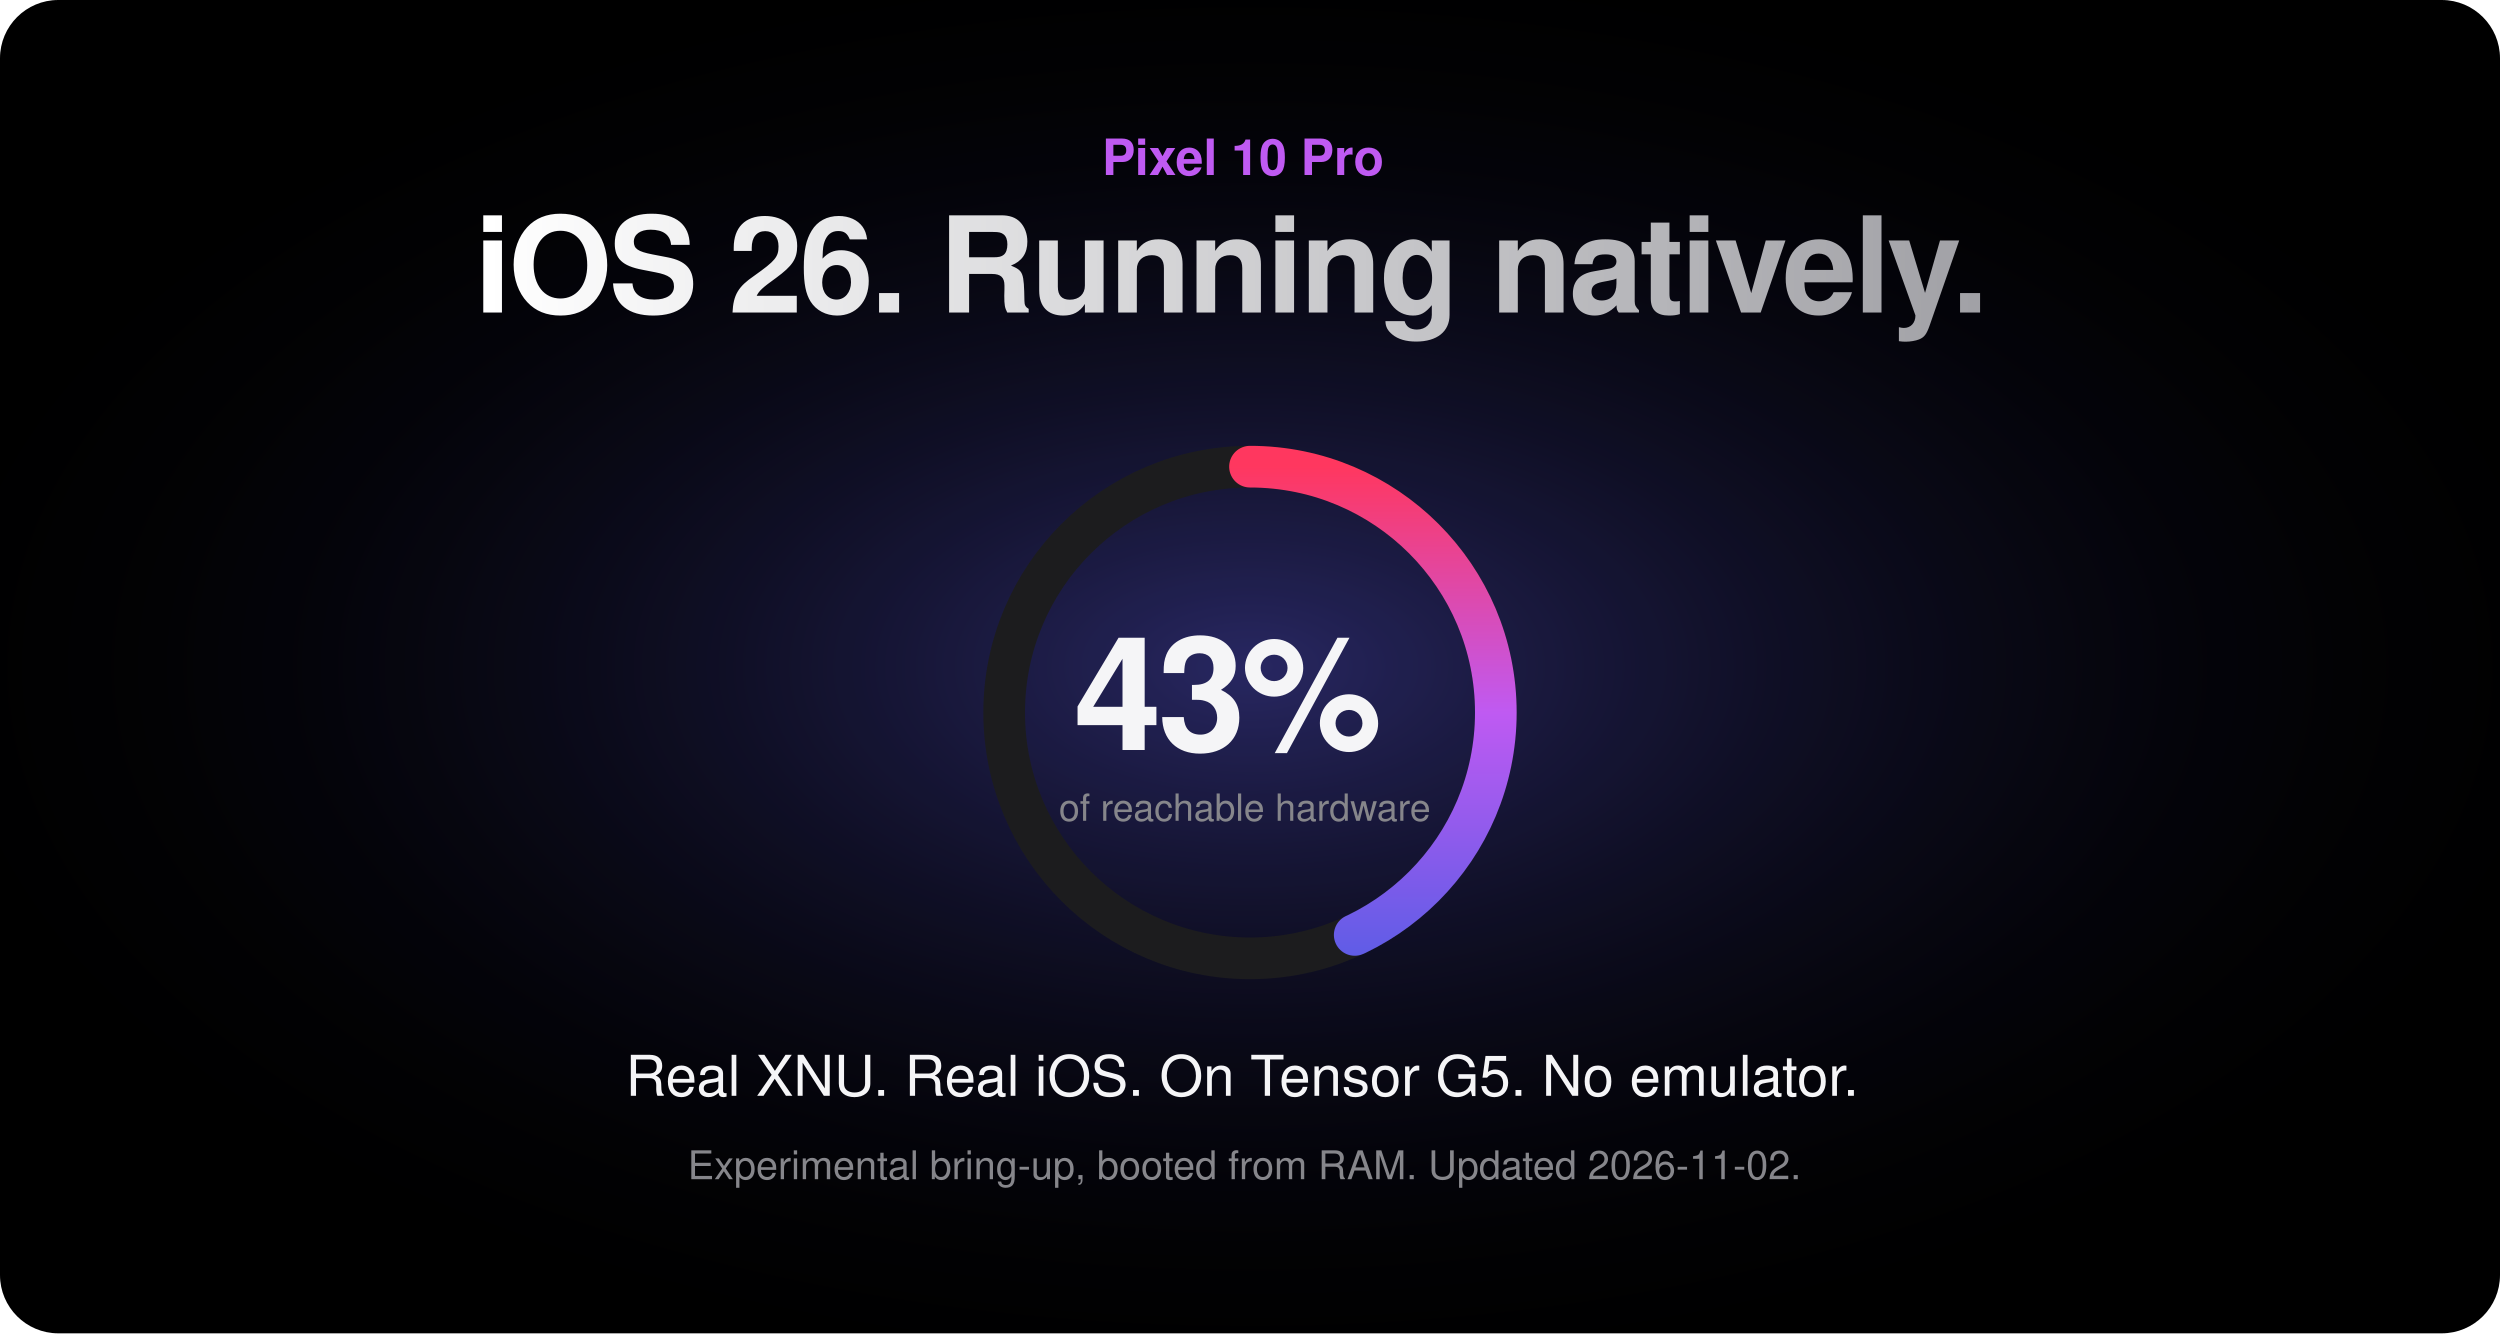
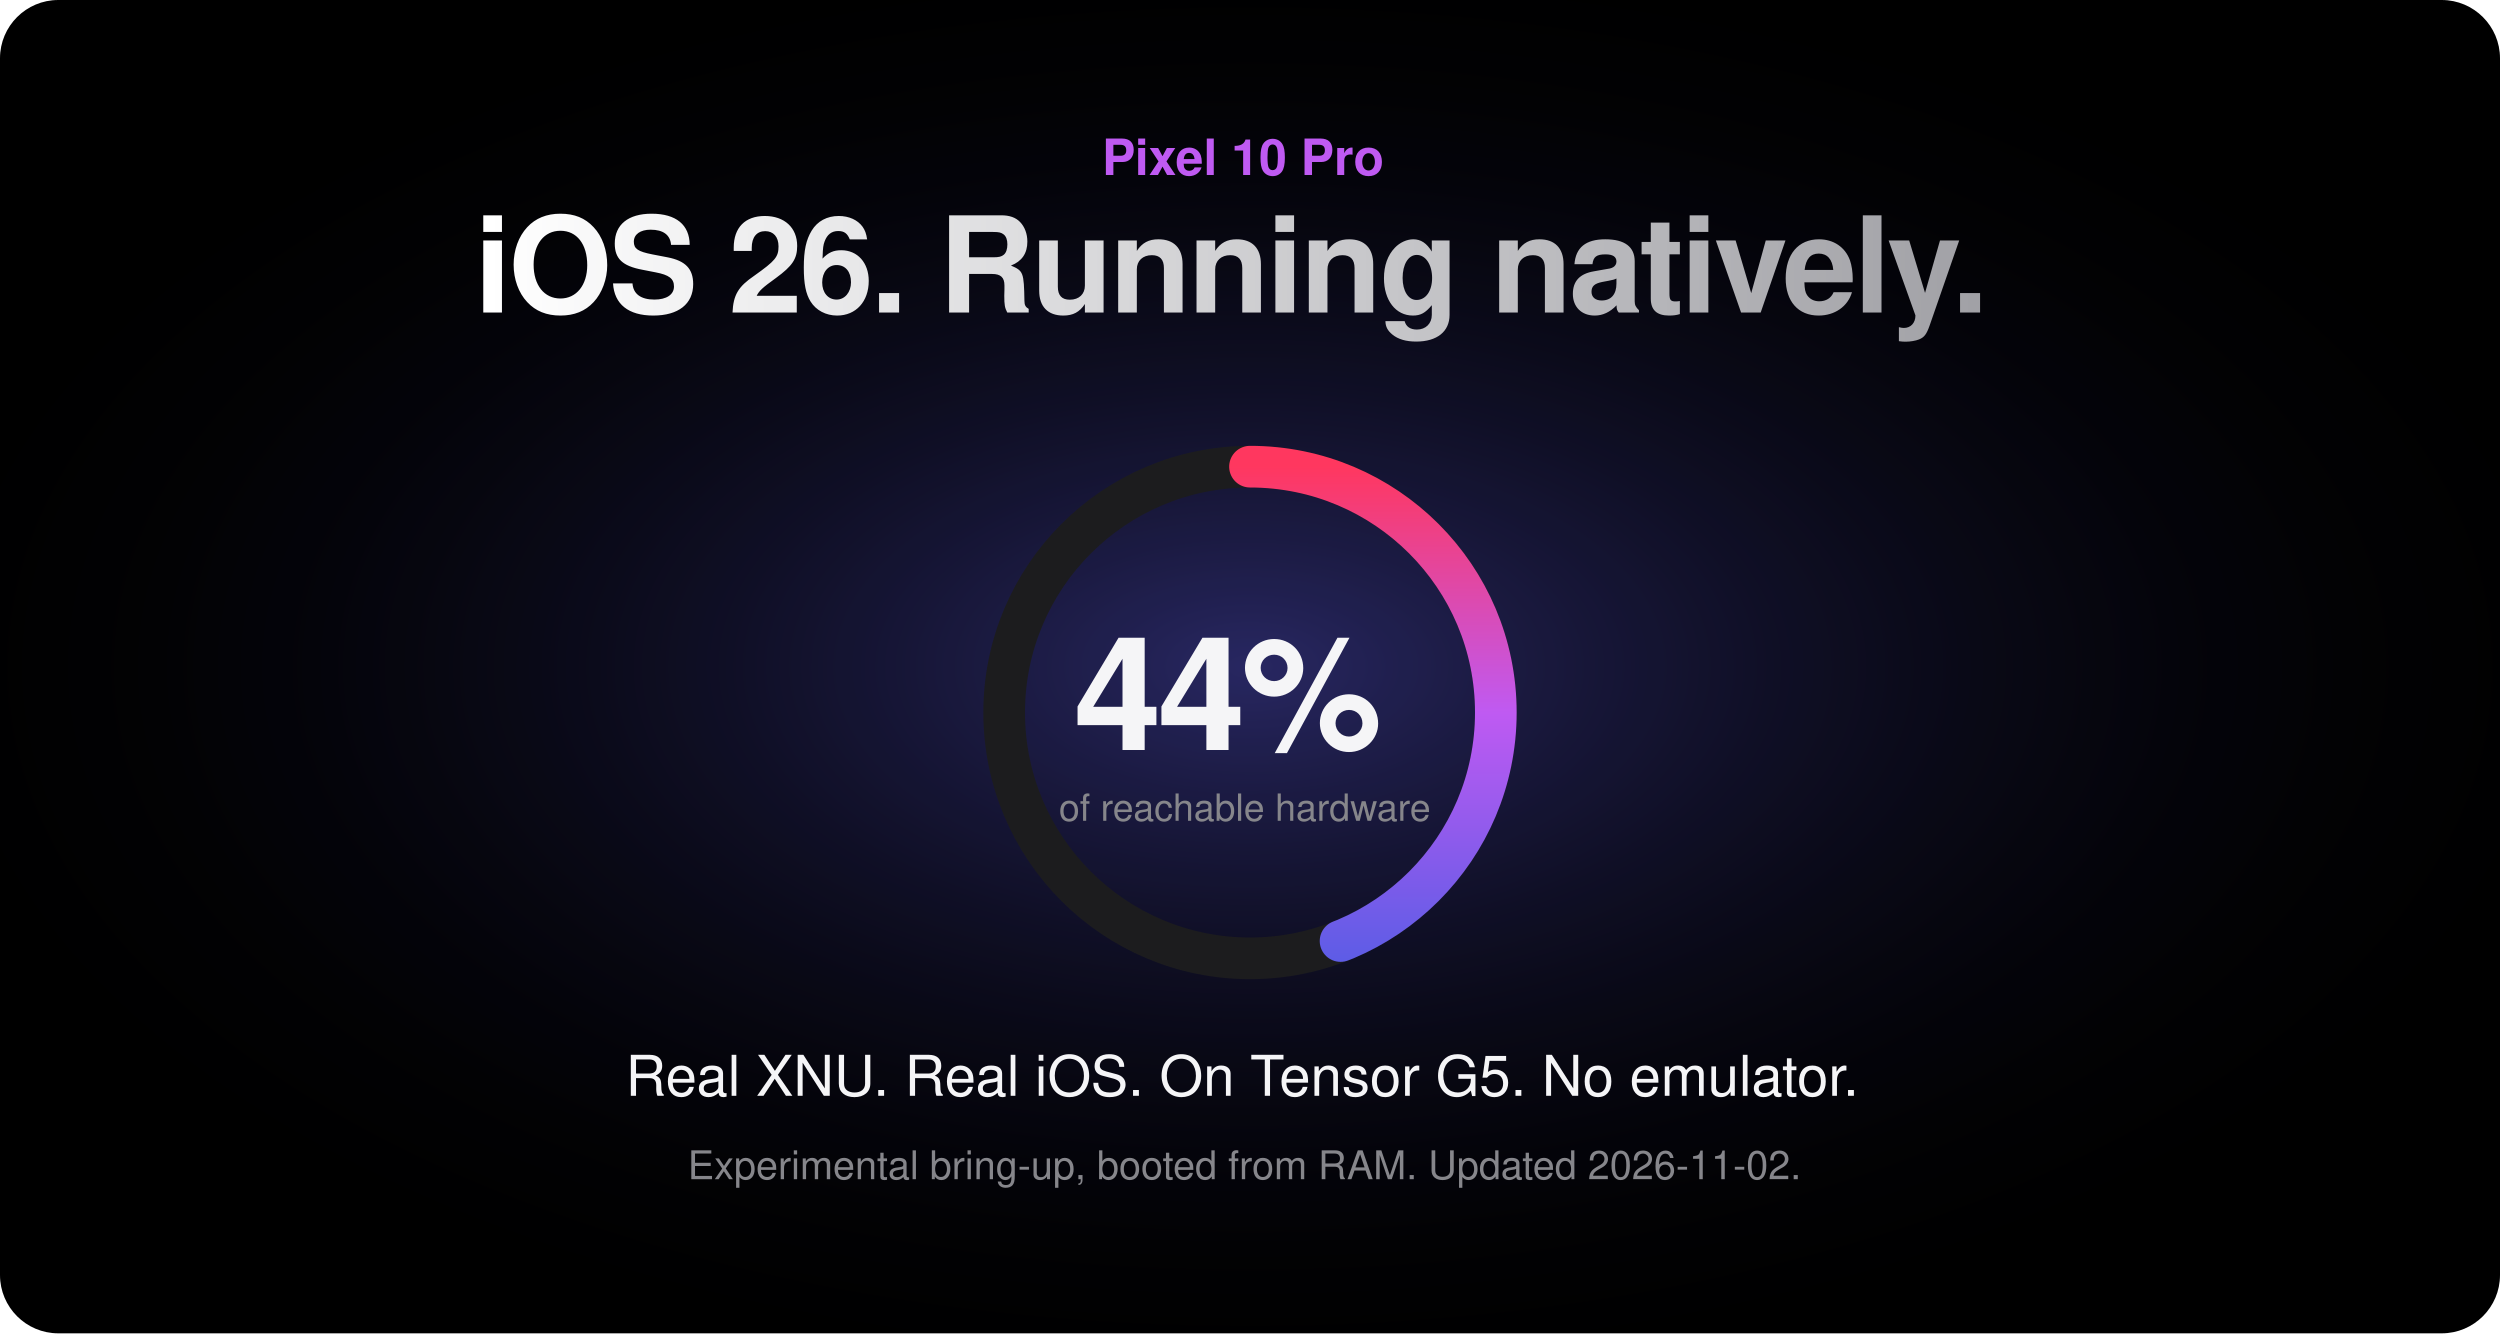
- <svg xmlns="http://www.w3.org/2000/svg" viewBox="0 0 1200 640" role="img" aria-label="iOS 26 on Pixel 10 Pro: 43 percent of reachable hardware">
+ <svg xmlns="http://www.w3.org/2000/svg" viewBox="0 0 1200 640" role="img" aria-label="iOS 26 on Pixel 10 Pro: 44 percent of reachable hardware">
  <defs>
    <linearGradient id="g" x1="0" y1="0" x2="1" y2="0">
      <stop offset="0" stop-color="#5e5ce6" />
      <stop offset=".5" stop-color="#bf5af2" />
      <stop offset="1" stop-color="#ff375f" />
    </linearGradient>
    <radialGradient id="glow" cx=".5" cy=".5" r=".55">
      <stop offset="0" stop-color="#5e5ce6" stop-opacity=".5" />
      <stop offset="1" stop-color="#000" stop-opacity="0" />
    </radialGradient>
    <linearGradient id="t" x1="0" y1="0" x2="1" y2="0">
      <stop offset="0" stop-color="#fff" />
      <stop offset="1" stop-color="#a1a1a6" />
    </linearGradient>
  </defs>
  <rect width="1200" height="640" rx="28" fill="#000" />
  <rect width="1200" height="640" rx="28" fill="url(#glow)" opacity=".85">
    <animate attributeName="opacity" values=".55;1;.55" dur="6s" repeatCount="indefinite" />
  </rect>
  <text font-family="-apple-system,BlinkMacSystemFont,'SF Pro Display','Helvetica Neue',Helvetica,Arial,sans-serif" x="600" y="84" text-anchor="middle" font-size="24" font-weight="600" fill="#bf5af2">Pixel 10 Pro<animate attributeName="opacity" values="0;0;1" keyTimes="0;0.000;1" calcMode="spline" keySplines="0 0 1 1;.2 .8 .2 1" dur="1.00s" fill="freeze" />
    <animateTransform attributeName="transform" type="translate" values="0 22;0 22;0 0" keyTimes="0;0.000;1" calcMode="spline" keySplines="0 0 1 1;.2 .8 .2 1" dur="1.00s" fill="freeze" />
  </text>
  <text font-family="-apple-system,BlinkMacSystemFont,'SF Pro Display','Helvetica Neue',Helvetica,Arial,sans-serif" x="600" y="150" text-anchor="middle" font-size="64" font-weight="700" letter-spacing="-1.5" fill="url(#t)">iOS 26. Running natively.<animate attributeName="opacity" values="0;0;1" keyTimes="0;0.130;1" calcMode="spline" keySplines="0 0 1 1;.2 .8 .2 1" dur="1.15s" fill="freeze" />
    <animateTransform attributeName="transform" type="translate" values="0 22;0 22;0 0" keyTimes="0;0.130;1" calcMode="spline" keySplines="0 0 1 1;.2 .8 .2 1" dur="1.15s" fill="freeze" />
  </text>
  <g transform="rotate(-90 600 342)">
    <circle cx="600" cy="342" r="118" fill="none" stroke="#1c1c1e" stroke-width="20" />
-     <circle cx="600" cy="342" r="118" fill="none" stroke="url(#g)" stroke-width="20" stroke-linecap="round" stroke-dasharray="741.4" stroke-dashoffset="422.6">
-       <animate attributeName="stroke-dashoffset" values="741.4;741.4;422.6" keyTimes="0;.17;1" calcMode="spline" keySplines="0 0 1 1;.3 .7 .2 1" dur="3s" fill="freeze" />
+     <circle cx="600" cy="342" r="118" fill="none" stroke="url(#g)" stroke-width="20" stroke-linecap="round" stroke-dasharray="741.4" stroke-dashoffset="415.2">
+       <animate attributeName="stroke-dashoffset" values="741.4;741.4;415.2" keyTimes="0;.17;1" calcMode="spline" keySplines="0 0 1 1;.3 .7 .2 1" dur="3s" fill="freeze" />
    </circle>
  </g>
-   <text font-family="-apple-system,BlinkMacSystemFont,'SF Pro Display','Helvetica Neue',Helvetica,Arial,sans-serif" x="600" y="360" text-anchor="middle" font-size="76" font-weight="700" letter-spacing="-2" fill="#f5f5f7">43%<animate attributeName="opacity" values="0;0;1" keyTimes="0;0.474;1" calcMode="spline" keySplines="0 0 1 1;.2 .8 .2 1" dur="1.90s" fill="freeze" />
+   <text font-family="-apple-system,BlinkMacSystemFont,'SF Pro Display','Helvetica Neue',Helvetica,Arial,sans-serif" x="600" y="360" text-anchor="middle" font-size="76" font-weight="700" letter-spacing="-2" fill="#f5f5f7">44%<animate attributeName="opacity" values="0;0;1" keyTimes="0;0.474;1" calcMode="spline" keySplines="0 0 1 1;.2 .8 .2 1" dur="1.90s" fill="freeze" />
    <animateTransform attributeName="transform" type="translate" values="0 22;0 22;0 0" keyTimes="0;0.474;1" calcMode="spline" keySplines="0 0 1 1;.2 .8 .2 1" dur="1.90s" fill="freeze" />
  </text>
  <text font-family="-apple-system,BlinkMacSystemFont,'SF Pro Display','Helvetica Neue',Helvetica,Arial,sans-serif" x="600" y="394" text-anchor="middle" font-size="18" font-weight="400" fill="#86868b">of reachable hardware<animate attributeName="opacity" values="0;0;1" keyTimes="0;0.524;1" calcMode="spline" keySplines="0 0 1 1;.2 .8 .2 1" dur="2.10s" fill="freeze" />
    <animateTransform attributeName="transform" type="translate" values="0 22;0 22;0 0" keyTimes="0;0.524;1" calcMode="spline" keySplines="0 0 1 1;.2 .8 .2 1" dur="2.10s" fill="freeze" />
  </text>
  <text font-family="-apple-system,BlinkMacSystemFont,'SF Pro Display','Helvetica Neue',Helvetica,Arial,sans-serif" x="600" y="526" text-anchor="middle" font-size="27" font-weight="500" fill="#f5f5f7">Real XNU. Real iOS. On Tensor G5. No emulator.<animate attributeName="opacity" values="0;0;1" keyTimes="0;0.565;1" calcMode="spline" keySplines="0 0 1 1;.2 .8 .2 1" dur="2.30s" fill="freeze" />
    <animateTransform attributeName="transform" type="translate" values="0 22;0 22;0 0" keyTimes="0;0.565;1" calcMode="spline" keySplines="0 0 1 1;.2 .8 .2 1" dur="2.30s" fill="freeze" />
  </text>
  <text font-family="-apple-system,BlinkMacSystemFont,'SF Pro Display','Helvetica Neue',Helvetica,Arial,sans-serif" x="600" y="566" text-anchor="middle" font-size="19" font-weight="400" fill="#86868b">Experimental bring-up, booted from RAM. Updated 2026-11-02.<animate attributeName="opacity" values="0;0;1" keyTimes="0;0.600;1" calcMode="spline" keySplines="0 0 1 1;.2 .8 .2 1" dur="2.50s" fill="freeze" />
    <animateTransform attributeName="transform" type="translate" values="0 22;0 22;0 0" keyTimes="0;0.600;1" calcMode="spline" keySplines="0 0 1 1;.2 .8 .2 1" dur="2.50s" fill="freeze" />
  </text>
</svg>
